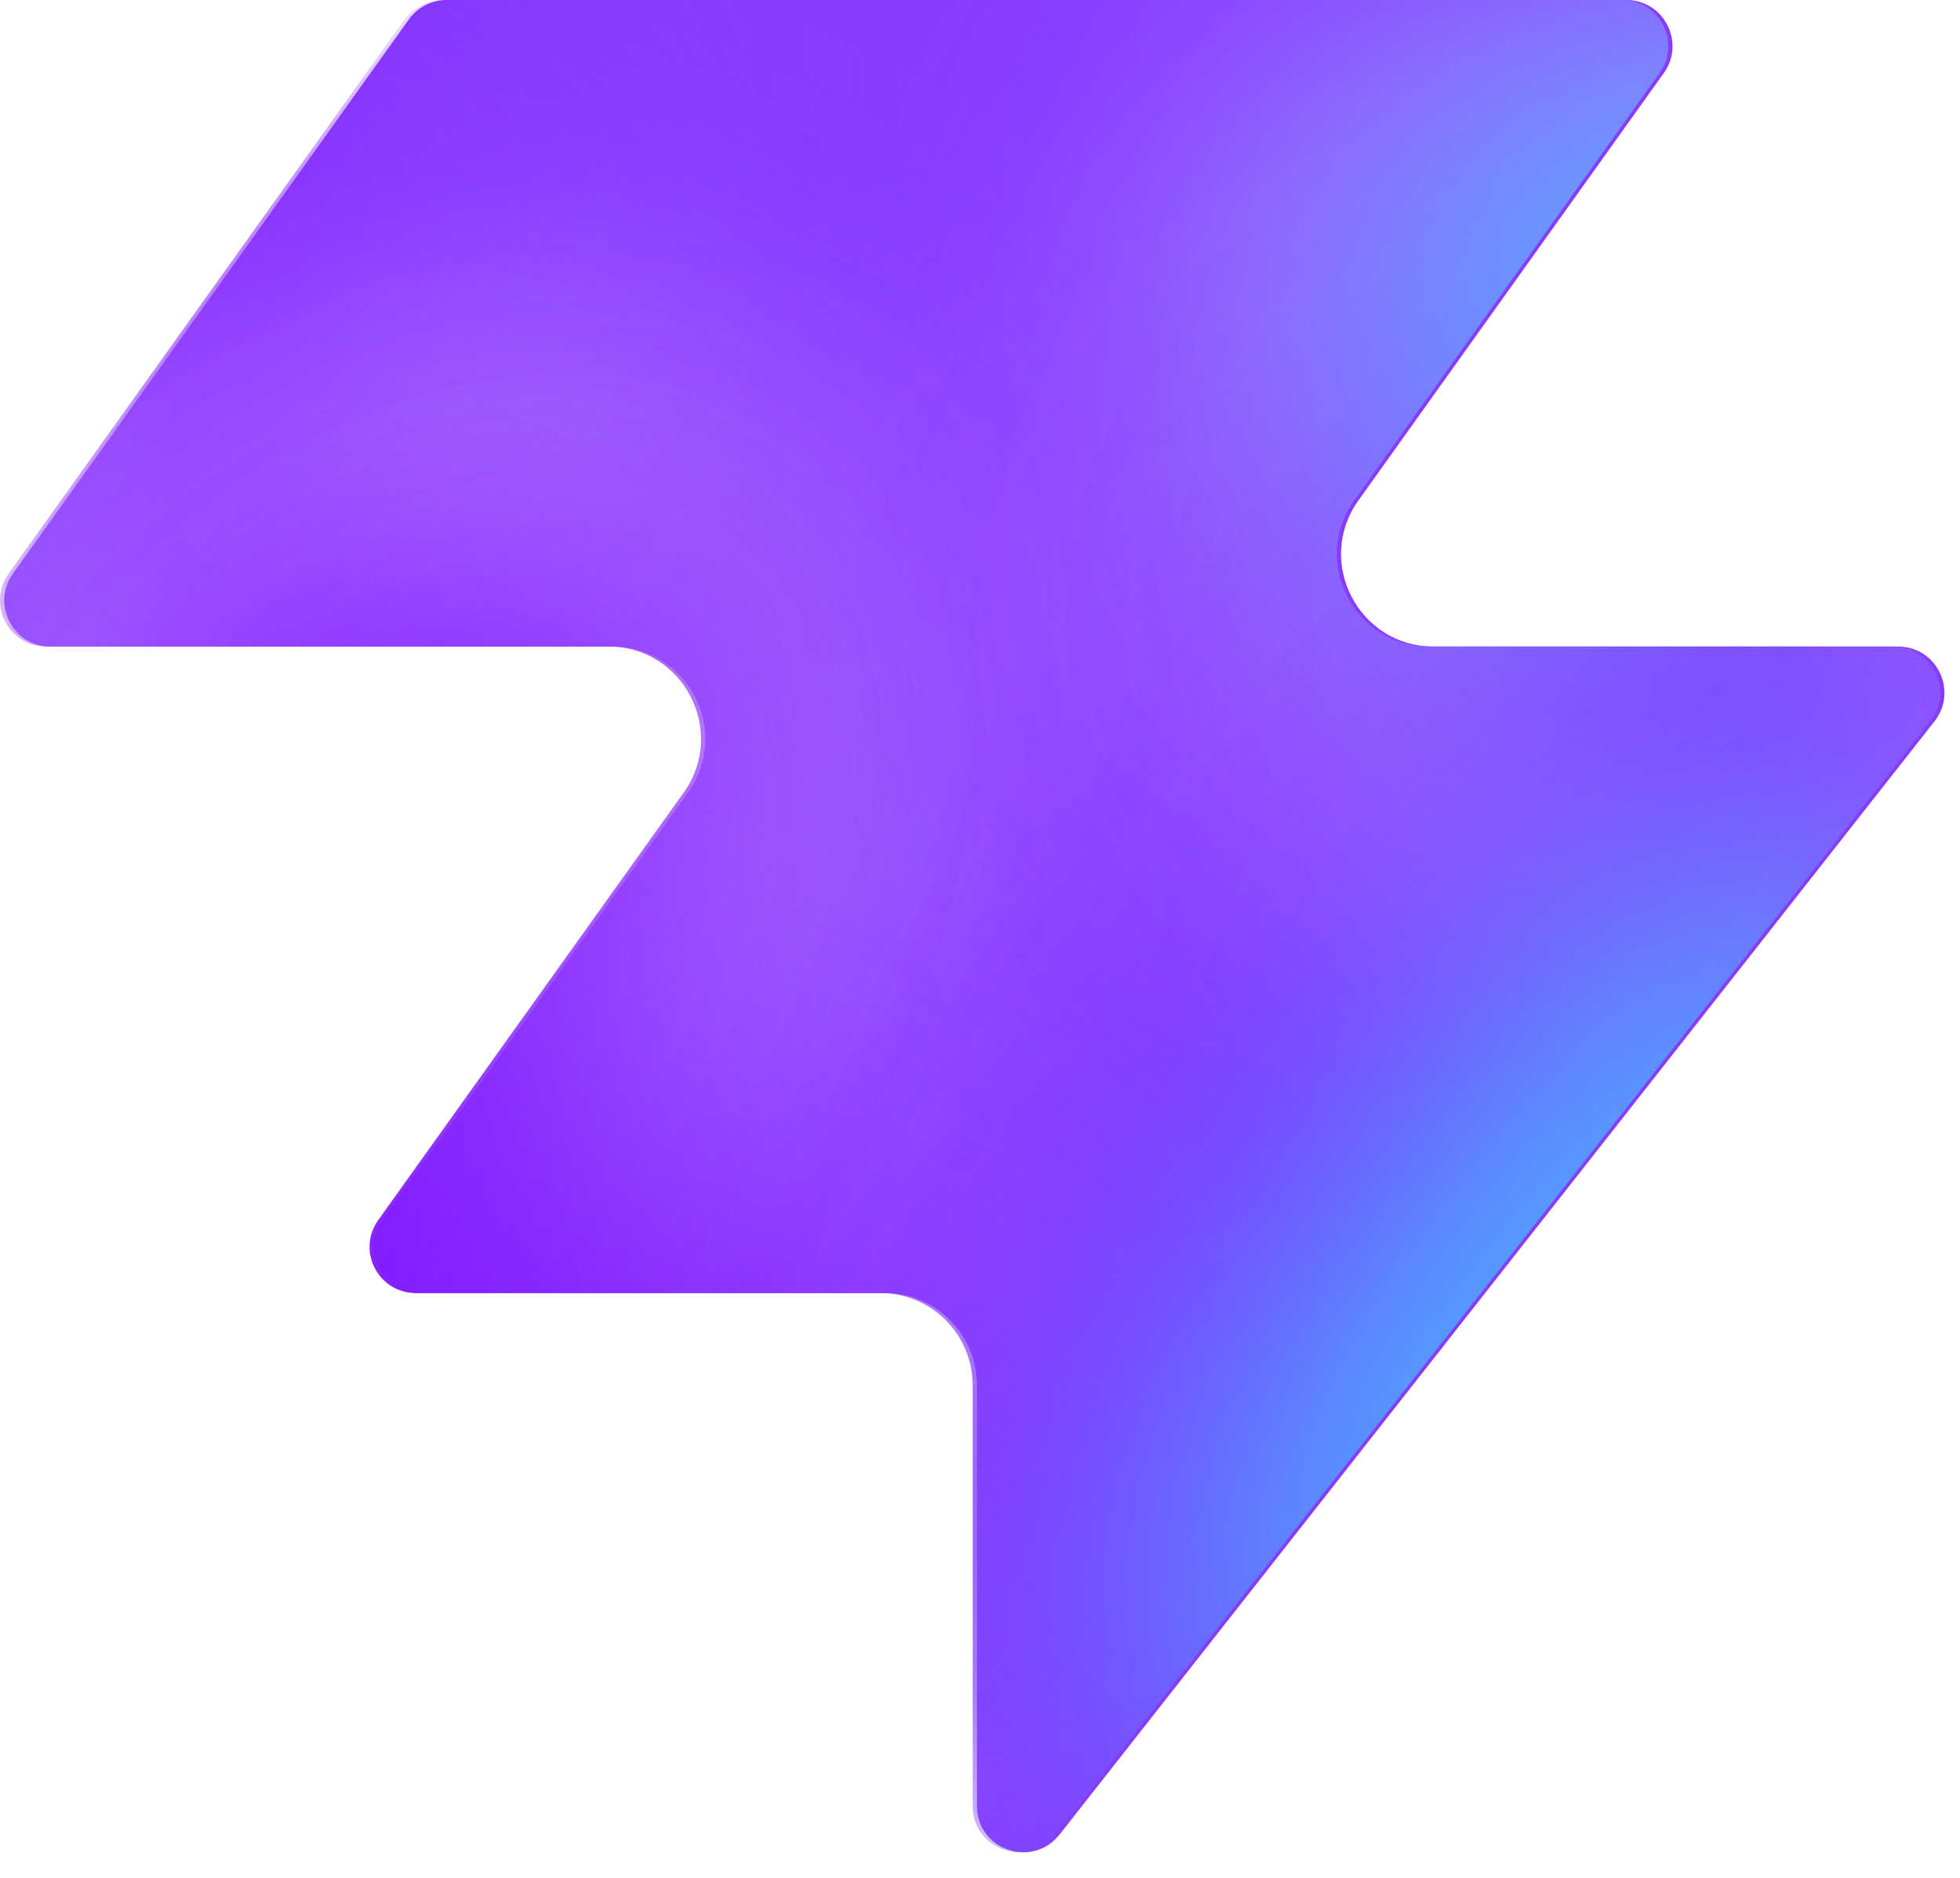
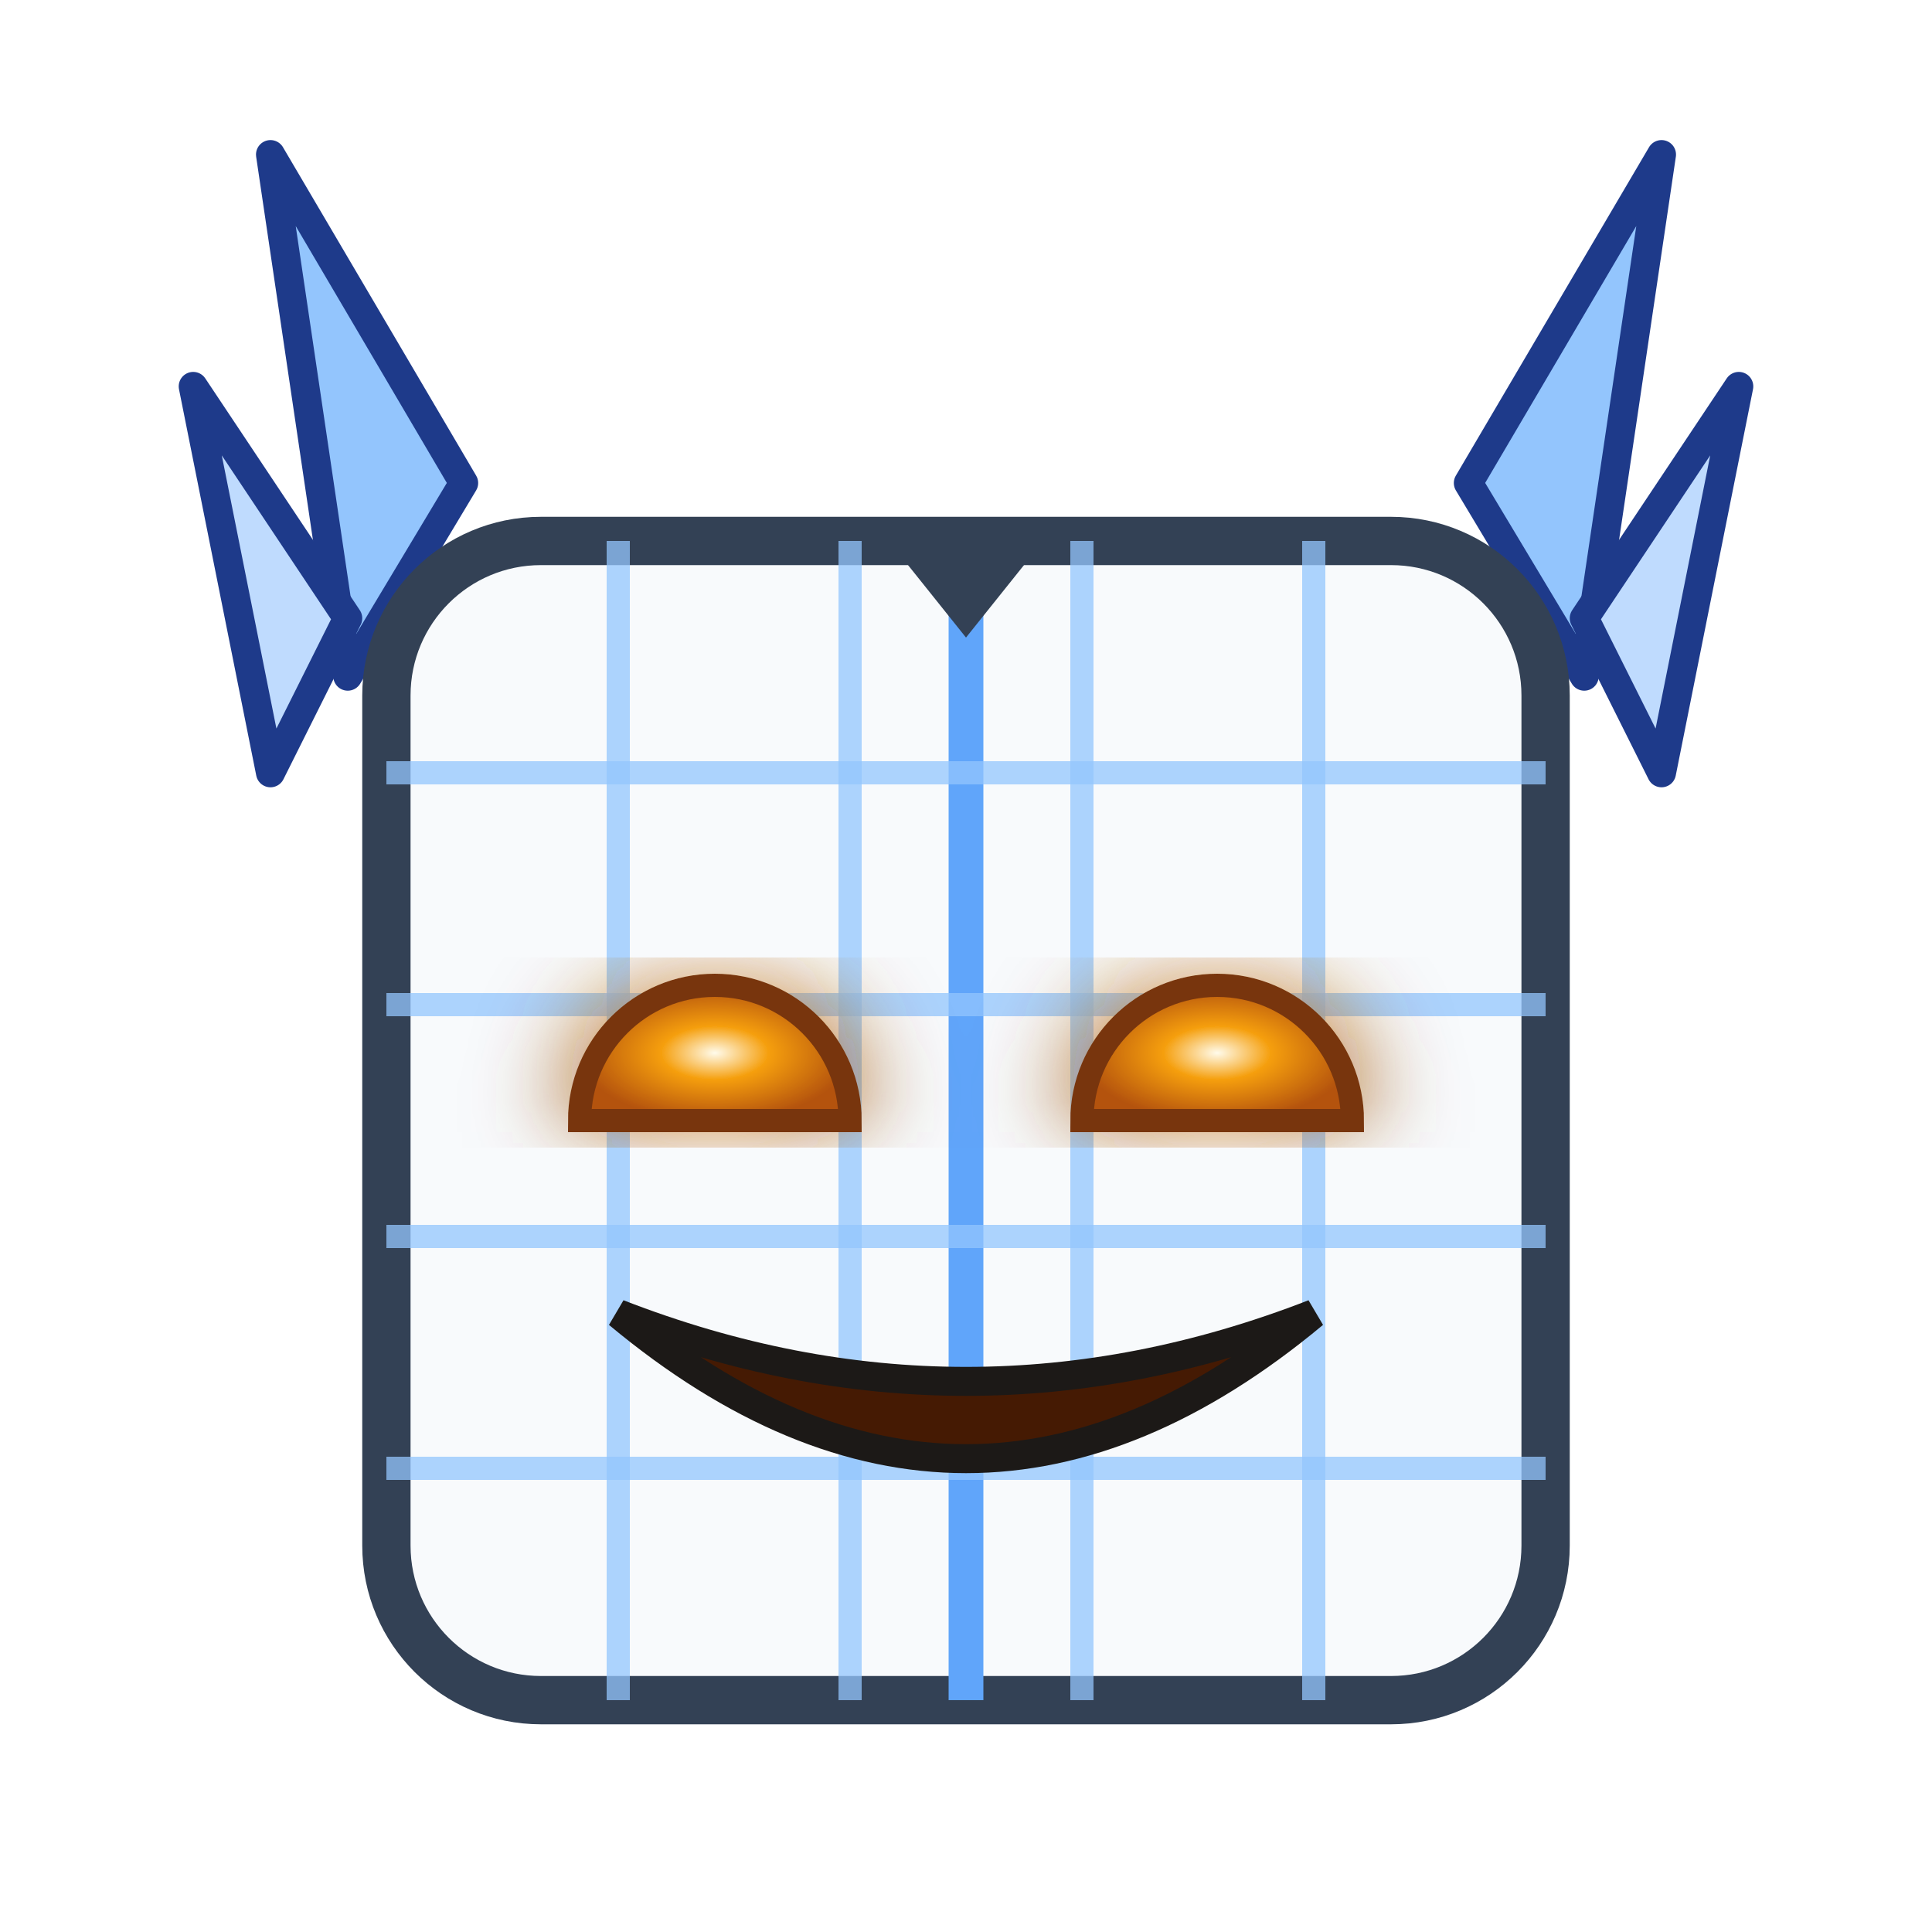
- <svg xmlns="http://www.w3.org/2000/svg" width="48" height="46" fill="none" viewBox="0 0 48 46">
-   <path fill="#863bff" d="M25.946 44.938c-.664.845-2.021.375-2.021-.698V33.937a2.26 2.26 0 0 0-2.262-2.262H10.287c-.92 0-1.456-1.04-.92-1.788l7.48-10.471c1.07-1.497 0-3.578-1.842-3.578H1.237c-.92 0-1.456-1.04-.92-1.788L10.013.474c.214-.297.556-.474.92-.474h28.894c.92 0 1.456 1.04.92 1.788l-7.48 10.471c-1.07 1.498 0 3.579 1.842 3.579h11.377c.943 0 1.473 1.088.89 1.83L25.947 44.94z" style="fill:#863bff;fill:color(display-p3 .525 .23 1);fill-opacity:1" />
-   <mask id="a" width="48" height="46" x="0" y="0" maskUnits="userSpaceOnUse" style="mask-type:alpha">
-     <path fill="#000" d="M25.842 44.938c-.664.844-2.021.375-2.021-.698V33.937a2.26 2.26 0 0 0-2.262-2.262H10.183c-.92 0-1.456-1.04-.92-1.788l7.48-10.471c1.07-1.498 0-3.579-1.842-3.579H1.133c-.92 0-1.456-1.04-.92-1.787L9.91.473c.214-.297.556-.474.92-.474h28.894c.92 0 1.456 1.04.92 1.788l-7.48 10.471c-1.07 1.498 0 3.578 1.842 3.578h11.377c.943 0 1.473 1.088.89 1.832L25.843 44.94z" style="fill:#000;fill-opacity:1" />
-   </mask>
-   <g mask="url(#a)">
-     <g filter="url(#b)">
-       <ellipse cx="5.508" cy="14.704" fill="#ede6ff" rx="5.508" ry="14.704" style="fill:#ede6ff;fill:color(display-p3 .927 .903 1);fill-opacity:1" transform="matrix(.00324 1 1 -.00324 -4.47 31.516)" />
-     </g>
-     <g filter="url(#c)">
-       <ellipse cx="10.399" cy="29.851" fill="#ede6ff" rx="10.399" ry="29.851" style="fill:#ede6ff;fill:color(display-p3 .927 .903 1);fill-opacity:1" transform="matrix(.00324 1 1 -.00324 -39.328 7.883)" />
-     </g>
-     <g filter="url(#d)">
-       <ellipse cx="5.508" cy="30.487" fill="#7e14ff" rx="5.508" ry="30.487" style="fill:#7e14ff;fill:color(display-p3 .492 .077 1);fill-opacity:1" transform="rotate(89.814 -25.913 -14.639)scale(1 -1)" />
-     </g>
-     <g filter="url(#e)">
-       <ellipse cx="5.508" cy="30.599" fill="#7e14ff" rx="5.508" ry="30.599" style="fill:#7e14ff;fill:color(display-p3 .492 .077 1);fill-opacity:1" transform="rotate(89.814 -32.644 -3.334)scale(1 -1)" />
-     </g>
-     <g filter="url(#f)">
-       <ellipse cx="5.508" cy="30.599" fill="#7e14ff" rx="5.508" ry="30.599" style="fill:#7e14ff;fill:color(display-p3 .492 .077 1);fill-opacity:1" transform="matrix(.00324 1 1 -.00324 -34.34 30.47)" />
-     </g>
-     <g filter="url(#g)">
-       <ellipse cx="14.072" cy="22.078" fill="#ede6ff" rx="14.072" ry="22.078" style="fill:#ede6ff;fill:color(display-p3 .927 .903 1);fill-opacity:1" transform="rotate(93.35 24.506 48.493)scale(-1 1)" />
-     </g>
-     <g filter="url(#h)">
-       <ellipse cx="3.47" cy="21.501" fill="#7e14ff" rx="3.47" ry="21.501" style="fill:#7e14ff;fill:color(display-p3 .492 .077 1);fill-opacity:1" transform="rotate(89.009 28.708 47.59)scale(-1 1)" />
-     </g>
-     <g filter="url(#i)">
-       <ellipse cx="3.47" cy="21.501" fill="#7e14ff" rx="3.47" ry="21.501" style="fill:#7e14ff;fill:color(display-p3 .492 .077 1);fill-opacity:1" transform="rotate(89.009 28.708 47.59)scale(-1 1)" />
-     </g>
-     <g filter="url(#j)">
-       <ellipse cx=".387" cy="8.972" fill="#7e14ff" rx="4.407" ry="29.108" style="fill:#7e14ff;fill:color(display-p3 .492 .077 1);fill-opacity:1" transform="rotate(39.51 .387 8.972)" />
-     </g>
-     <g filter="url(#k)">
-       <ellipse cx="47.523" cy="-6.092" fill="#7e14ff" rx="4.407" ry="29.108" style="fill:#7e14ff;fill:color(display-p3 .492 .077 1);fill-opacity:1" transform="rotate(37.892 47.523 -6.092)" />
-     </g>
-     <g filter="url(#l)">
-       <ellipse cx="41.412" cy="6.333" fill="#47bfff" rx="5.971" ry="9.665" style="fill:#47bfff;fill:color(display-p3 .28 .748 1);fill-opacity:1" transform="rotate(37.892 41.412 6.333)" />
-     </g>
-     <g filter="url(#m)">
-       <ellipse cx="-1.879" cy="38.332" fill="#7e14ff" rx="4.407" ry="29.108" style="fill:#7e14ff;fill:color(display-p3 .492 .077 1);fill-opacity:1" transform="rotate(37.892 -1.88 38.332)" />
-     </g>
-     <g filter="url(#n)">
-       <ellipse cx="-1.879" cy="38.332" fill="#7e14ff" rx="4.407" ry="29.108" style="fill:#7e14ff;fill:color(display-p3 .492 .077 1);fill-opacity:1" transform="rotate(37.892 -1.88 38.332)" />
-     </g>
-     <g filter="url(#o)">
-       <ellipse cx="35.651" cy="29.907" fill="#7e14ff" rx="4.407" ry="29.108" style="fill:#7e14ff;fill:color(display-p3 .492 .077 1);fill-opacity:1" transform="rotate(37.892 35.651 29.907)" />
-     </g>
-     <g filter="url(#p)">
-       <ellipse cx="38.418" cy="32.4" fill="#47bfff" rx="5.971" ry="15.297" style="fill:#47bfff;fill:color(display-p3 .28 .748 1);fill-opacity:1" transform="rotate(37.892 38.418 32.4)" />
-     </g>
-   </g>
+ <svg xmlns="http://www.w3.org/2000/svg" viewBox="0 0 100 100" width="100%" height="100%">
  <defs>
-     <filter id="b" width="60.045" height="41.654" x="-19.77" y="16.149" color-interpolation-filters="sRGB" filterUnits="userSpaceOnUse">
-       <feFlood flood-opacity="0" result="BackgroundImageFix" />
-       <feBlend in="SourceGraphic" in2="BackgroundImageFix" result="shape" />
-       <feGaussianBlur result="effect1_foregroundBlur_2002_17158" stdDeviation="7.659" />
-     </filter>
-     <filter id="c" width="90.34" height="51.437" x="-54.613" y="-7.533" color-interpolation-filters="sRGB" filterUnits="userSpaceOnUse">
-       <feFlood flood-opacity="0" result="BackgroundImageFix" />
-       <feBlend in="SourceGraphic" in2="BackgroundImageFix" result="shape" />
-       <feGaussianBlur result="effect1_foregroundBlur_2002_17158" stdDeviation="7.659" />
-     </filter>
-     <filter id="d" width="79.355" height="29.4" x="-49.64" y="2.03" color-interpolation-filters="sRGB" filterUnits="userSpaceOnUse">
-       <feFlood flood-opacity="0" result="BackgroundImageFix" />
-       <feBlend in="SourceGraphic" in2="BackgroundImageFix" result="shape" />
-       <feGaussianBlur result="effect1_foregroundBlur_2002_17158" stdDeviation="4.596" />
-     </filter>
-     <filter id="e" width="79.579" height="29.4" x="-45.045" y="20.029" color-interpolation-filters="sRGB" filterUnits="userSpaceOnUse">
-       <feFlood flood-opacity="0" result="BackgroundImageFix" />
-       <feBlend in="SourceGraphic" in2="BackgroundImageFix" result="shape" />
-       <feGaussianBlur result="effect1_foregroundBlur_2002_17158" stdDeviation="4.596" />
-     </filter>
-     <filter id="f" width="79.579" height="29.4" x="-43.513" y="21.178" color-interpolation-filters="sRGB" filterUnits="userSpaceOnUse">
-       <feFlood flood-opacity="0" result="BackgroundImageFix" />
-       <feBlend in="SourceGraphic" in2="BackgroundImageFix" result="shape" />
-       <feGaussianBlur result="effect1_foregroundBlur_2002_17158" stdDeviation="4.596" />
-     </filter>
-     <filter id="g" width="74.749" height="58.852" x="15.756" y="-17.901" color-interpolation-filters="sRGB" filterUnits="userSpaceOnUse">
-       <feFlood flood-opacity="0" result="BackgroundImageFix" />
-       <feBlend in="SourceGraphic" in2="BackgroundImageFix" result="shape" />
-       <feGaussianBlur result="effect1_foregroundBlur_2002_17158" stdDeviation="7.659" />
-     </filter>
-     <filter id="h" width="61.377" height="25.362" x="23.548" y="2.284" color-interpolation-filters="sRGB" filterUnits="userSpaceOnUse">
-       <feFlood flood-opacity="0" result="BackgroundImageFix" />
-       <feBlend in="SourceGraphic" in2="BackgroundImageFix" result="shape" />
-       <feGaussianBlur result="effect1_foregroundBlur_2002_17158" stdDeviation="4.596" />
-     </filter>
-     <filter id="i" width="61.377" height="25.362" x="23.548" y="2.284" color-interpolation-filters="sRGB" filterUnits="userSpaceOnUse">
-       <feFlood flood-opacity="0" result="BackgroundImageFix" />
-       <feBlend in="SourceGraphic" in2="BackgroundImageFix" result="shape" />
-       <feGaussianBlur result="effect1_foregroundBlur_2002_17158" stdDeviation="4.596" />
-     </filter>
-     <filter id="j" width="56.045" height="63.649" x="-27.636" y="-22.853" color-interpolation-filters="sRGB" filterUnits="userSpaceOnUse">
-       <feFlood flood-opacity="0" result="BackgroundImageFix" />
-       <feBlend in="SourceGraphic" in2="BackgroundImageFix" result="shape" />
-       <feGaussianBlur result="effect1_foregroundBlur_2002_17158" stdDeviation="4.596" />
-     </filter>
-     <filter id="k" width="54.814" height="64.646" x="20.116" y="-38.415" color-interpolation-filters="sRGB" filterUnits="userSpaceOnUse">
-       <feFlood flood-opacity="0" result="BackgroundImageFix" />
-       <feBlend in="SourceGraphic" in2="BackgroundImageFix" result="shape" />
-       <feGaussianBlur result="effect1_foregroundBlur_2002_17158" stdDeviation="4.596" />
-     </filter>
-     <filter id="l" width="33.541" height="35.313" x="24.641" y="-11.323" color-interpolation-filters="sRGB" filterUnits="userSpaceOnUse">
-       <feFlood flood-opacity="0" result="BackgroundImageFix" />
-       <feBlend in="SourceGraphic" in2="BackgroundImageFix" result="shape" />
-       <feGaussianBlur result="effect1_foregroundBlur_2002_17158" stdDeviation="4.596" />
-     </filter>
-     <filter id="m" width="54.814" height="64.646" x="-29.286" y="6.009" color-interpolation-filters="sRGB" filterUnits="userSpaceOnUse">
-       <feFlood flood-opacity="0" result="BackgroundImageFix" />
-       <feBlend in="SourceGraphic" in2="BackgroundImageFix" result="shape" />
-       <feGaussianBlur result="effect1_foregroundBlur_2002_17158" stdDeviation="4.596" />
-     </filter>
-     <filter id="n" width="54.814" height="64.646" x="-29.286" y="6.009" color-interpolation-filters="sRGB" filterUnits="userSpaceOnUse">
-       <feFlood flood-opacity="0" result="BackgroundImageFix" />
-       <feBlend in="SourceGraphic" in2="BackgroundImageFix" result="shape" />
-       <feGaussianBlur result="effect1_foregroundBlur_2002_17158" stdDeviation="4.596" />
-     </filter>
-     <filter id="o" width="54.814" height="64.646" x="8.244" y="-2.416" color-interpolation-filters="sRGB" filterUnits="userSpaceOnUse">
-       <feFlood flood-opacity="0" result="BackgroundImageFix" />
-       <feBlend in="SourceGraphic" in2="BackgroundImageFix" result="shape" />
-       <feGaussianBlur result="effect1_foregroundBlur_2002_17158" stdDeviation="4.596" />
-     </filter>
-     <filter id="p" width="39.409" height="43.623" x="18.713" y="10.588" color-interpolation-filters="sRGB" filterUnits="userSpaceOnUse">
-       <feFlood flood-opacity="0" result="BackgroundImageFix" />
-       <feBlend in="SourceGraphic" in2="BackgroundImageFix" result="shape" />
-       <feGaussianBlur result="effect1_foregroundBlur_2002_17158" stdDeviation="4.596" />
+     <radialGradient id="zye-eye" cx="50%" cy="50%" r="50%">
+       <stop offset="0%" stop-color="#fffbeb" />
+       <stop offset="40%" stop-color="#f59e0b" />
+       <stop offset="100%" stop-color="#b45309" />
+     </radialGradient>
+     <filter id="glow" x="-20%" y="-20%" width="140%" height="140%">
+       <feGaussianBlur stdDeviation="2.5" result="blur" />
+       <feComposite in="SourceGraphic" in2="blur" operator="over" />
    </filter>
  </defs>
+   <polygon points="18,35 14,8 24,25" fill="#93c5fd" stroke="#1e3a8a" stroke-width="1.5" stroke-linejoin="round" />
+   <polygon points="14,40 10,20 18,32" fill="#bfdbfe" stroke="#1e3a8a" stroke-width="1.5" stroke-linejoin="round" />
+   <polygon points="82,35 86,8 76,25" fill="#93c5fd" stroke="#1e3a8a" stroke-width="1.5" stroke-linejoin="round" />
+   <polygon points="86,40 90,20 82,32" fill="#bfdbfe" stroke="#1e3a8a" stroke-width="1.5" stroke-linejoin="round" />
+   <rect x="20" y="28" width="60" height="60" rx="8" fill="#f8fafc" stroke="#334155" stroke-width="2.5" />
+   <line x1="32" y1="28" x2="32" y2="88" stroke="#93c5fd" stroke-width="1.2" opacity="0.75" />
+   <line x1="44" y1="28" x2="44" y2="88" stroke="#93c5fd" stroke-width="1.2" opacity="0.75" />
+   <line x1="50" y1="28" x2="50" y2="88" stroke="#60a5fa" stroke-width="1.8" />
+   <line x1="56" y1="28" x2="56" y2="88" stroke="#93c5fd" stroke-width="1.2" opacity="0.75" />
+   <line x1="68" y1="28" x2="68" y2="88" stroke="#93c5fd" stroke-width="1.2" opacity="0.75" />
+   <line x1="20" y1="40" x2="80" y2="40" stroke="#93c5fd" stroke-width="1.2" opacity="0.75" />
+   <line x1="20" y1="52" x2="80" y2="52" stroke="#93c5fd" stroke-width="1.2" opacity="0.75" />
+   <line x1="20" y1="64" x2="80" y2="64" stroke="#93c5fd" stroke-width="1.2" opacity="0.75" />
+   <line x1="20" y1="76" x2="80" y2="76" stroke="#93c5fd" stroke-width="1.2" opacity="0.75" />
+   <polygon points="46,28 50,33 54,28" fill="#334155" />
+   <g filter="url(#glow)">
+     <path d="M 30,58 A 7,7 0 0,1 44,58 Z" fill="url(#zye-eye)" stroke="#78350f" stroke-width="1.2" />
+     <path d="M 56,58 A 7,7 0 0,1 70,58 Z" fill="url(#zye-eye)" stroke="#78350f" stroke-width="1.2" />
+   </g>
+   <path d="M 32,68 Q 50,83 68,68 Q 50,75 32,68 Z" fill="#451a03" stroke="#1c1917" stroke-width="1.5" />
</svg>
